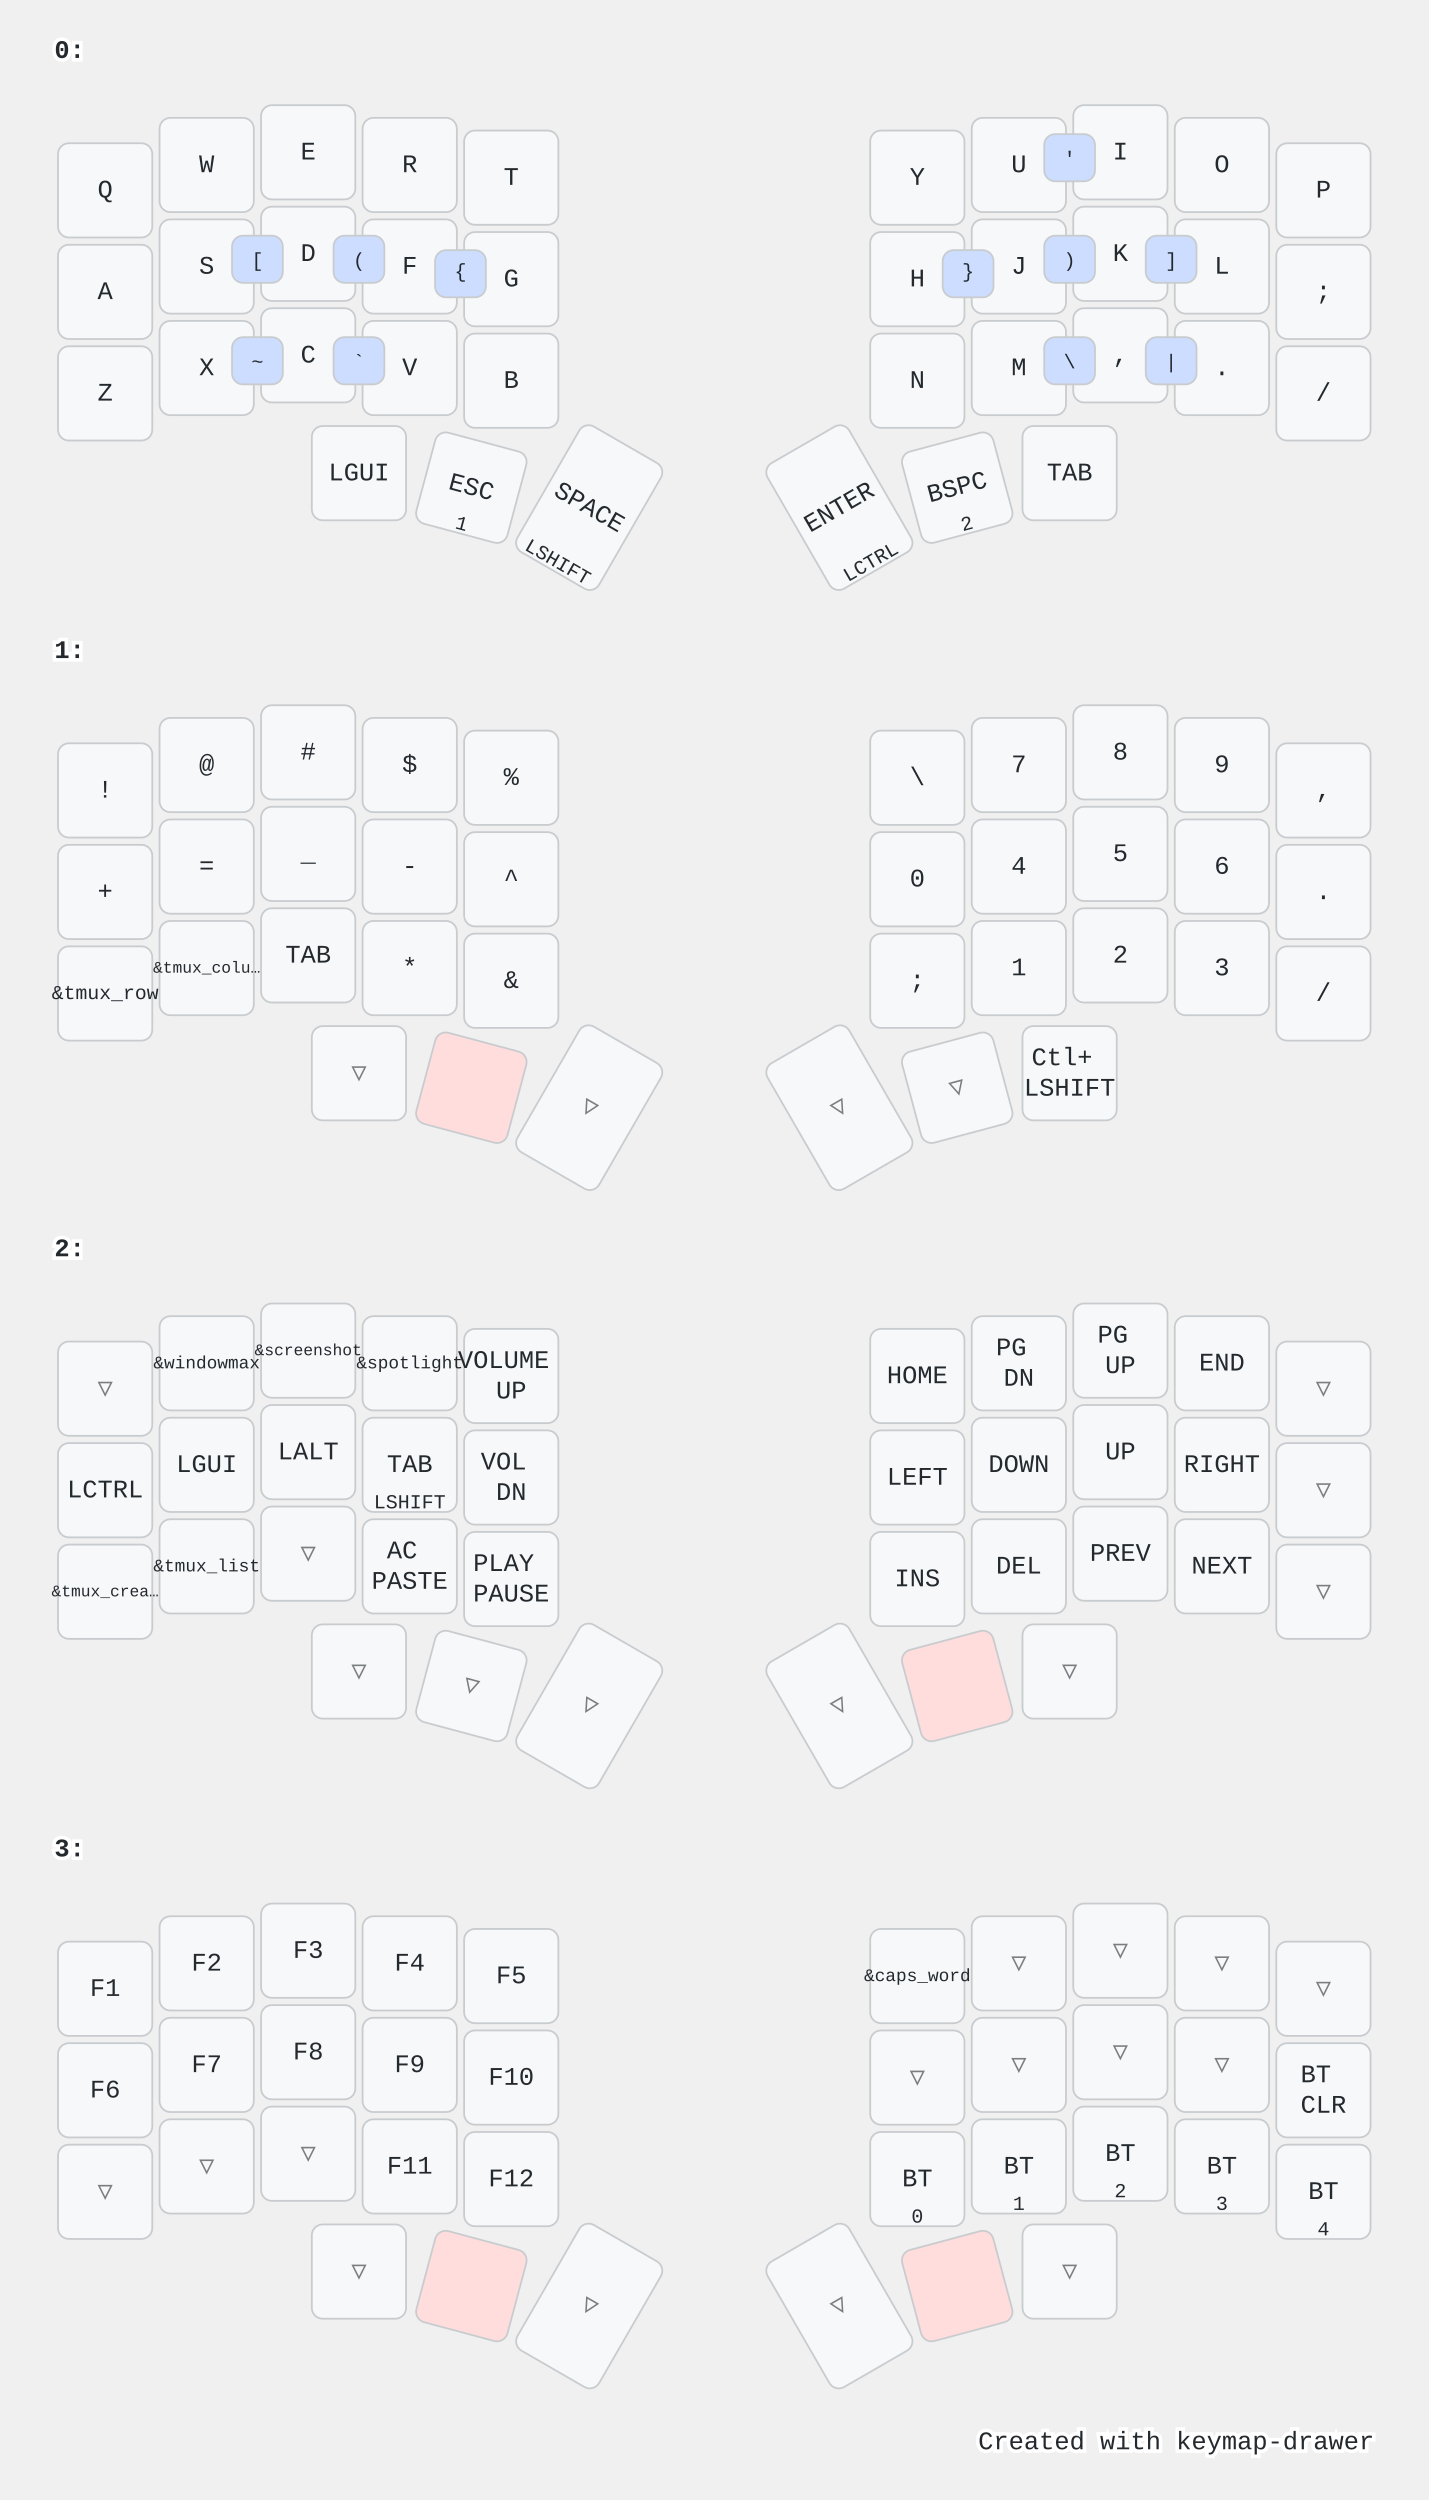
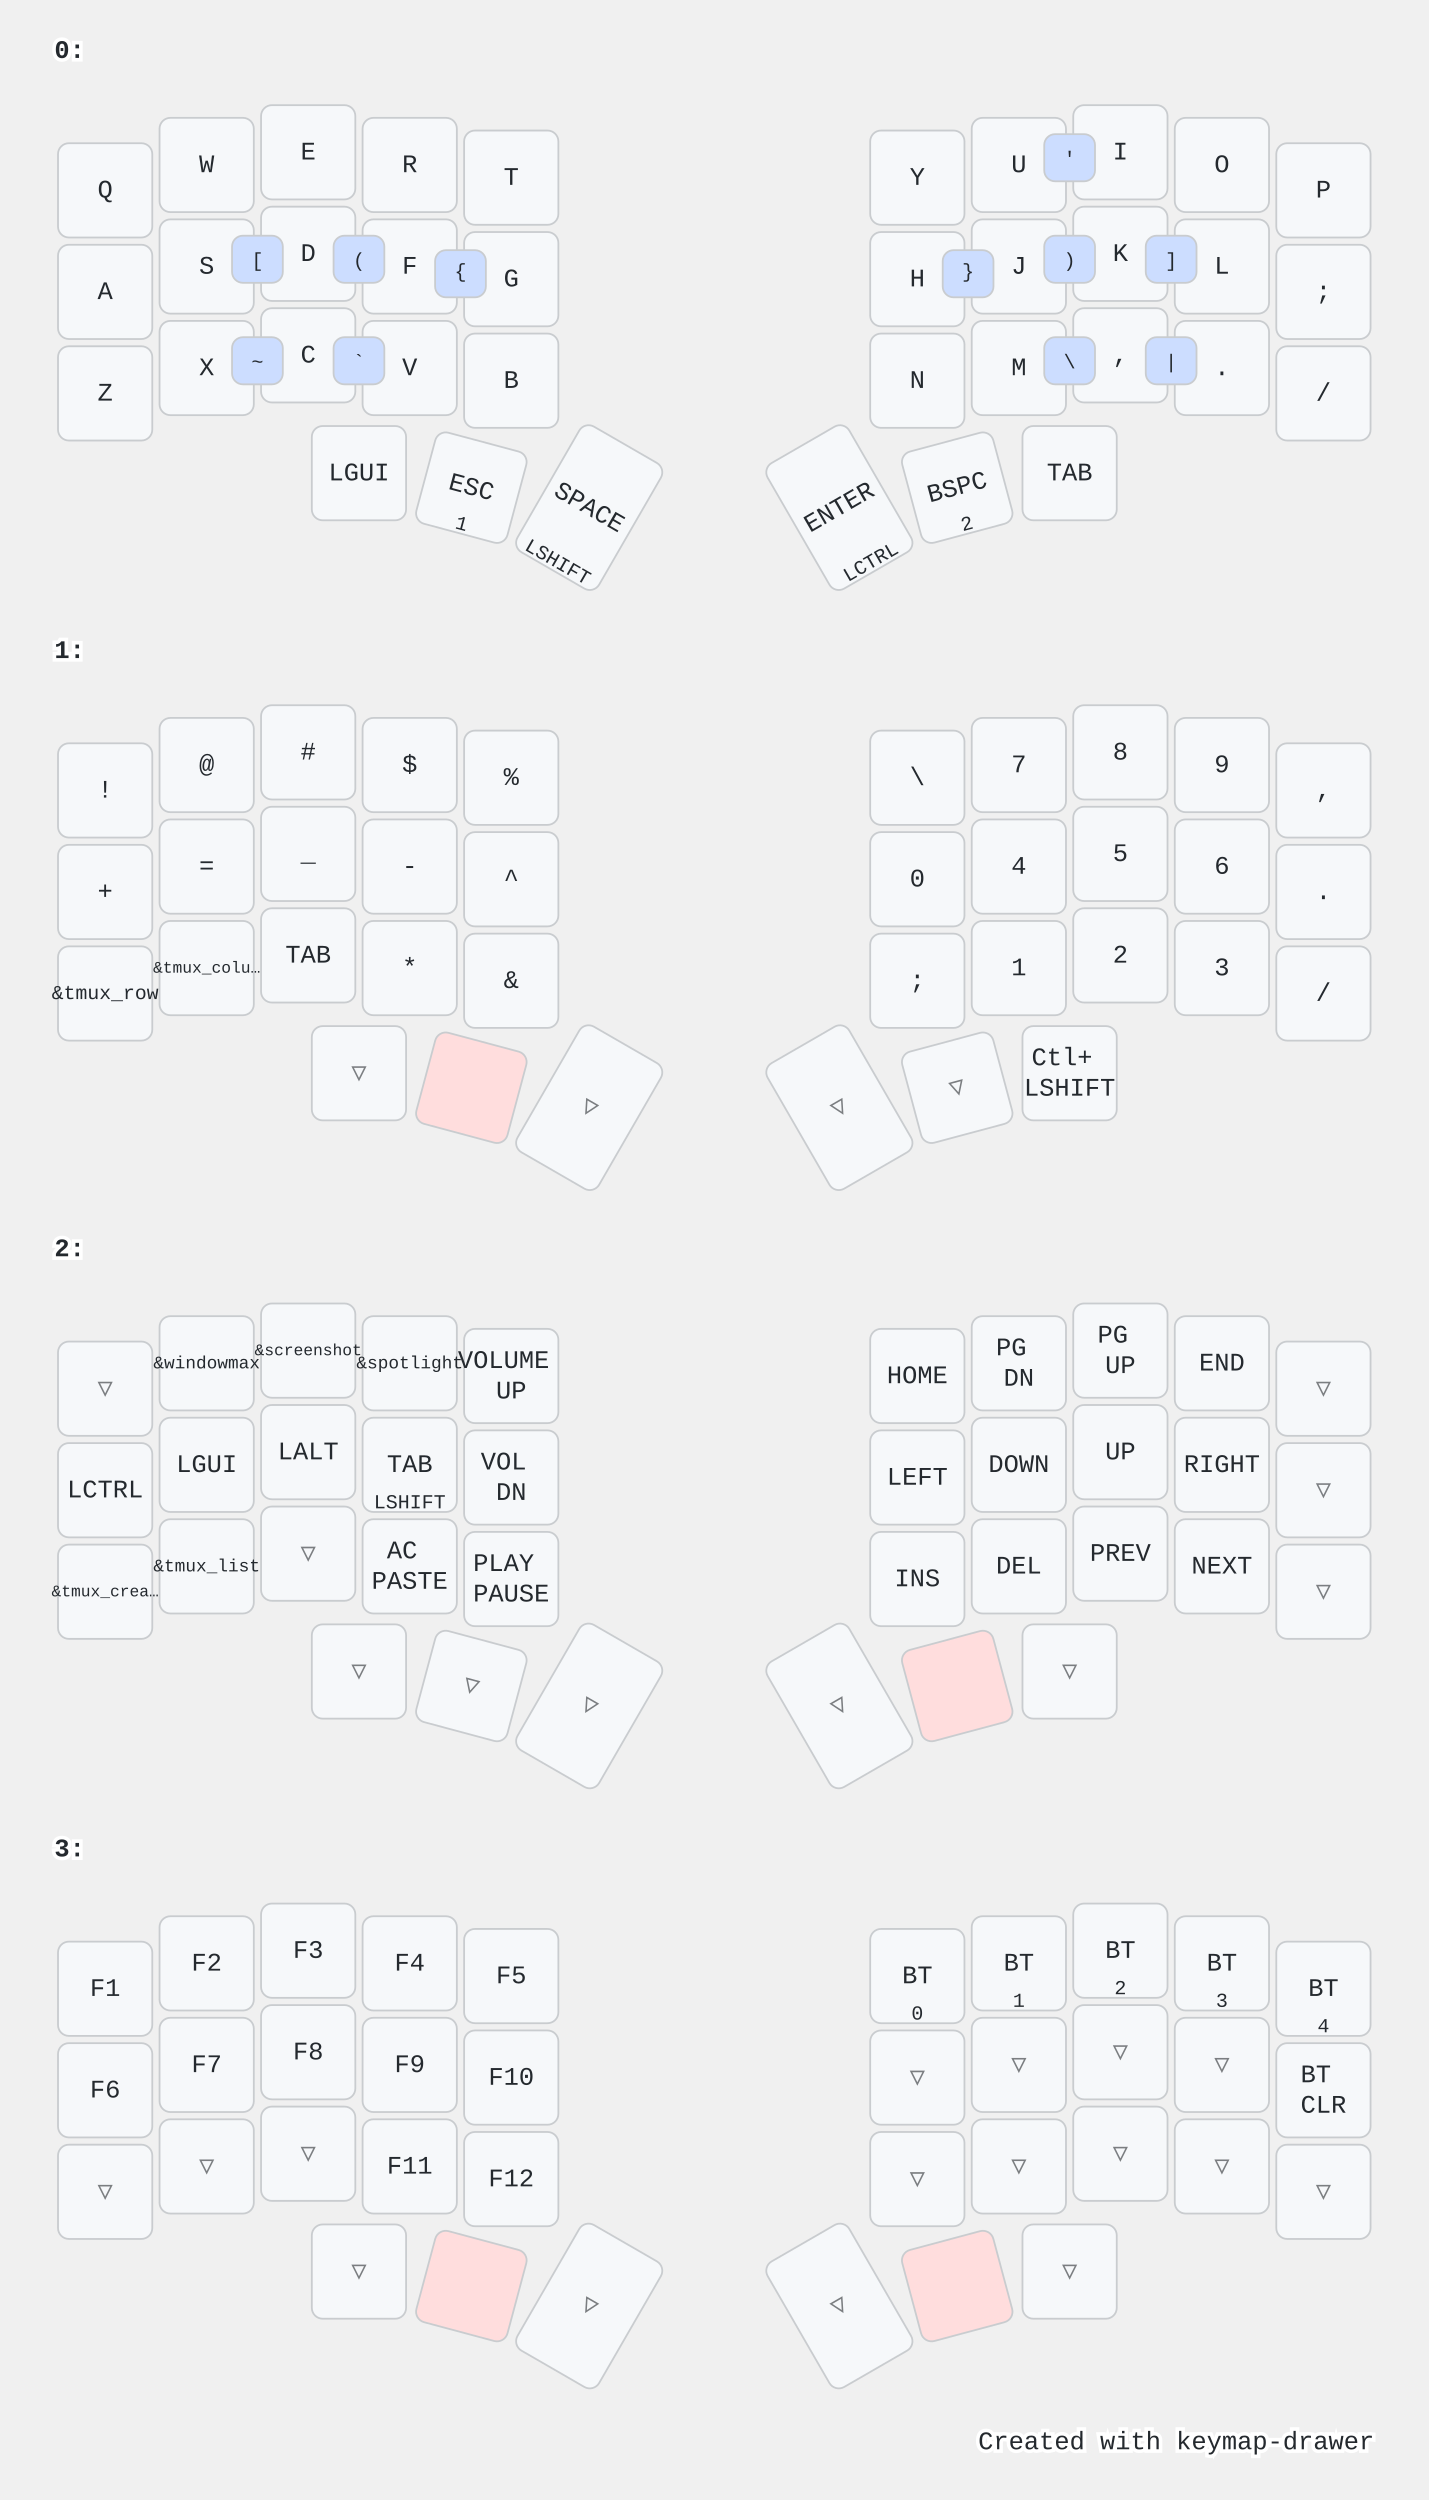
<svg xmlns="http://www.w3.org/2000/svg" width="788" height="1379" viewBox="0 0 788 1379" class="keymap">
  <style>/* inherit to force styles through use tags */
svg path {
    fill: inherit;
}

/* font and background color specifications */
svg.keymap {
    font-family: SFMono-Regular,Consolas,Liberation Mono,Menlo,monospace;
    font-size: 14px;
    font-kerning: normal;
    text-rendering: optimizeLegibility;
    fill: #24292e;
}

/* default key styling */
rect.key {
    fill: #f6f8fa;
}

rect.key, rect.combo {
    stroke: #c9cccf;
    stroke-width: 1;
}

/* default key side styling, only used is draw_key_sides is set */
rect.side {
    filter: brightness(90%);
}

/* color accent for combo boxes */
rect.combo, rect.combo-separate {
    fill: #cdf;
}

/* color accent for held keys */
rect.held, rect.combo.held {
    fill: #fdd;
}

/* color accent for ghost (optional) keys */
rect.ghost, rect.combo.ghost {
    stroke-dasharray: 4, 4;
    stroke-width: 2;
}

text {
    text-anchor: middle;
    dominant-baseline: middle;
}

/* styling for layer labels */
text.label {
    font-weight: bold;
    text-anchor: start;
    stroke: white;
    stroke-width: 4;
    paint-order: stroke;
}

/* styling for optional footer */
text.footer {
    text-anchor: end;
    dominant-baseline: auto;
    stroke: white;
    stroke-width: 4;
    paint-order: stroke;
}

/* styling for combo tap, and key hold/shifted label text */
text.combo, text.hold, text.shifted {
    font-size: 11px;
}

text.hold {
    text-anchor: middle;
    dominant-baseline: auto;
}

text.shifted {
    text-anchor: middle;
    dominant-baseline: hanging;
}

/* styling for hold/shifted label text in combo box */
text.combo.hold, text.combo.shifted {
    font-size: 8px;
}

/* lighter symbol for transparent keys */
text.trans {
    fill: #7b7e81;
}

/* styling for combo dendrons */
path.combo {
    stroke-width: 1;
    stroke: gray;
    fill: none;
}

/* Start Tabler Icons Cleanup */
/* cannot use height/width with glyphs */
.icon-tabler &gt; path {
    fill: inherit;
    stroke: inherit;
    stroke-width: 2;
}
/* hide tabler's default box */
.icon-tabler &gt; path[stroke="none"][fill="none"] {
    visibility: hidden;
}
/* End Tabler Icons Cleanup */

@media (prefers-color-scheme: dark) {
svg.keymap { fill: #d1d6db; }
rect.key { fill: #3f4750; }
rect.key, rect.combo { stroke: #60666c; }
rect.combo, rect.combo-separate { fill: #1f3d7a; }
rect.held, rect.combo.held { fill: #854747; }
text.label, text.footer { stroke: black; }
text.trans { fill: #7e8184; }
path.combo { stroke: #7f7f7f; }

}</style>
  <g transform="translate(30, 0)" class="layer-0">
    <text x="0" y="28" class="label">0:</text>
    <g transform="translate(0, 56)">
      <g transform="translate(28, 49)" class="key keypos-0">
        <rect rx="6" ry="6" x="-26" y="-26" width="52" height="52" class="key" />
        <text x="0" y="0" class="key tap">Q</text>
      </g>
      <g transform="translate(84, 35)" class="key keypos-1">
        <rect rx="6" ry="6" x="-26" y="-26" width="52" height="52" class="key" />
        <text x="0" y="0" class="key tap">W</text>
      </g>
      <g transform="translate(140, 28)" class="key keypos-2">
        <rect rx="6" ry="6" x="-26" y="-26" width="52" height="52" class="key" />
        <text x="0" y="0" class="key tap">E</text>
      </g>
      <g transform="translate(196, 35)" class="key keypos-3">
        <rect rx="6" ry="6" x="-26" y="-26" width="52" height="52" class="key" />
        <text x="0" y="0" class="key tap">R</text>
      </g>
      <g transform="translate(252, 42)" class="key keypos-4">
        <rect rx="6" ry="6" x="-26" y="-26" width="52" height="52" class="key" />
        <text x="0" y="0" class="key tap">T</text>
      </g>
      <g transform="translate(476, 42)" class="key keypos-5">
        <rect rx="6" ry="6" x="-26" y="-26" width="52" height="52" class="key" />
        <text x="0" y="0" class="key tap">Y</text>
      </g>
      <g transform="translate(532, 35)" class="key keypos-6">
        <rect rx="6" ry="6" x="-26" y="-26" width="52" height="52" class="key" />
        <text x="0" y="0" class="key tap">U</text>
      </g>
      <g transform="translate(588, 28)" class="key keypos-7">
        <rect rx="6" ry="6" x="-26" y="-26" width="52" height="52" class="key" />
        <text x="0" y="0" class="key tap">I</text>
      </g>
      <g transform="translate(644, 35)" class="key keypos-8">
        <rect rx="6" ry="6" x="-26" y="-26" width="52" height="52" class="key" />
        <text x="0" y="0" class="key tap">O</text>
      </g>
      <g transform="translate(700, 49)" class="key keypos-9">
        <rect rx="6" ry="6" x="-26" y="-26" width="52" height="52" class="key" />
        <text x="0" y="0" class="key tap">P</text>
      </g>
      <g transform="translate(28, 105)" class="key keypos-10">
        <rect rx="6" ry="6" x="-26" y="-26" width="52" height="52" class="key" />
        <text x="0" y="0" class="key tap">A</text>
      </g>
      <g transform="translate(84, 91)" class="key keypos-11">
        <rect rx="6" ry="6" x="-26" y="-26" width="52" height="52" class="key" />
        <text x="0" y="0" class="key tap">S</text>
      </g>
      <g transform="translate(140, 84)" class="key keypos-12">
        <rect rx="6" ry="6" x="-26" y="-26" width="52" height="52" class="key" />
        <text x="0" y="0" class="key tap">D</text>
      </g>
      <g transform="translate(196, 91)" class="key keypos-13">
        <rect rx="6" ry="6" x="-26" y="-26" width="52" height="52" class="key" />
        <text x="0" y="0" class="key tap">F</text>
      </g>
      <g transform="translate(252, 98)" class="key keypos-14">
        <rect rx="6" ry="6" x="-26" y="-26" width="52" height="52" class="key" />
        <text x="0" y="0" class="key tap">G</text>
      </g>
      <g transform="translate(476, 98)" class="key keypos-15">
        <rect rx="6" ry="6" x="-26" y="-26" width="52" height="52" class="key" />
        <text x="0" y="0" class="key tap">H</text>
      </g>
      <g transform="translate(532, 91)" class="key keypos-16">
        <rect rx="6" ry="6" x="-26" y="-26" width="52" height="52" class="key" />
        <text x="0" y="0" class="key tap">J</text>
      </g>
      <g transform="translate(588, 84)" class="key keypos-17">
        <rect rx="6" ry="6" x="-26" y="-26" width="52" height="52" class="key" />
        <text x="0" y="0" class="key tap">K</text>
      </g>
      <g transform="translate(644, 91)" class="key keypos-18">
        <rect rx="6" ry="6" x="-26" y="-26" width="52" height="52" class="key" />
        <text x="0" y="0" class="key tap">L</text>
      </g>
      <g transform="translate(700, 105)" class="key keypos-19">
        <rect rx="6" ry="6" x="-26" y="-26" width="52" height="52" class="key" />
        <text x="0" y="0" class="key tap">;</text>
      </g>
      <g transform="translate(28, 161)" class="key keypos-20">
        <rect rx="6" ry="6" x="-26" y="-26" width="52" height="52" class="key" />
        <text x="0" y="0" class="key tap">Z</text>
      </g>
      <g transform="translate(84, 147)" class="key keypos-21">
        <rect rx="6" ry="6" x="-26" y="-26" width="52" height="52" class="key" />
        <text x="0" y="0" class="key tap">X</text>
      </g>
      <g transform="translate(140, 140)" class="key keypos-22">
        <rect rx="6" ry="6" x="-26" y="-26" width="52" height="52" class="key" />
        <text x="0" y="0" class="key tap">C</text>
      </g>
      <g transform="translate(196, 147)" class="key keypos-23">
        <rect rx="6" ry="6" x="-26" y="-26" width="52" height="52" class="key" />
        <text x="0" y="0" class="key tap">V</text>
      </g>
      <g transform="translate(252, 154)" class="key keypos-24">
        <rect rx="6" ry="6" x="-26" y="-26" width="52" height="52" class="key" />
        <text x="0" y="0" class="key tap">B</text>
      </g>
      <g transform="translate(476, 154)" class="key keypos-25">
        <rect rx="6" ry="6" x="-26" y="-26" width="52" height="52" class="key" />
        <text x="0" y="0" class="key tap">N</text>
      </g>
      <g transform="translate(532, 147)" class="key keypos-26">
        <rect rx="6" ry="6" x="-26" y="-26" width="52" height="52" class="key" />
        <text x="0" y="0" class="key tap">M</text>
      </g>
      <g transform="translate(588, 140)" class="key keypos-27">
        <rect rx="6" ry="6" x="-26" y="-26" width="52" height="52" class="key" />
        <text x="0" y="0" class="key tap">,</text>
      </g>
      <g transform="translate(644, 147)" class="key keypos-28">
        <rect rx="6" ry="6" x="-26" y="-26" width="52" height="52" class="key" />
        <text x="0" y="0" class="key tap">.</text>
      </g>
      <g transform="translate(700, 161)" class="key keypos-29">
        <rect rx="6" ry="6" x="-26" y="-26" width="52" height="52" class="key" />
        <text x="0" y="0" class="key tap">/</text>
      </g>
      <g transform="translate(168, 205)" class="key keypos-30">
        <rect rx="6" ry="6" x="-26" y="-26" width="52" height="52" class="key" />
        <text x="0" y="0" class="key tap">LGUI</text>
      </g>
      <g transform="translate(230, 213) rotate(15.0)" class="key keypos-31">
        <rect rx="6" ry="6" x="-26" y="-26" width="52" height="52" class="key" />
        <text x="0" y="0" class="key tap">ESC</text>
        <text x="0" y="24" class="key hold">1</text>
      </g>
      <g transform="translate(295, 224) rotate(30.0)" class="key keypos-32">
        <rect rx="6" ry="6" x="-26" y="-40" width="52" height="80" class="key" />
        <text x="0" y="0" class="key tap">SPACE</text>
        <text x="0" y="38" class="key hold">LSHIFT</text>
      </g>
      <g transform="translate(433, 224) rotate(-30.0)" class="key keypos-33">
        <rect rx="6" ry="6" x="-26" y="-40" width="52" height="80" class="key" />
        <text x="0" y="0" class="key tap">ENTER</text>
        <text x="0" y="38" class="key hold">LCTRL</text>
      </g>
      <g transform="translate(498, 213) rotate(-15.0)" class="key keypos-34">
        <rect rx="6" ry="6" x="-26" y="-26" width="52" height="52" class="key" />
        <text x="0" y="0" class="key tap">BSPC</text>
        <text x="0" y="24" class="key hold">2</text>
      </g>
      <g transform="translate(560, 205)" class="key keypos-35">
        <rect rx="6" ry="6" x="-26" y="-26" width="52" height="52" class="key" />
        <text x="0" y="0" class="key tap">TAB</text>
      </g>
      <g class="combo combopos-0">
        <rect rx="6" ry="6" x="98" y="74" width="28" height="26" class="combo" />
        <text x="112" y="88" class="combo tap">[</text>
      </g>
      <g class="combo combopos-1">
        <rect rx="6" ry="6" x="602" y="74" width="28" height="26" class="combo" />
        <text x="616" y="88" class="combo tap">]</text>
      </g>
      <g class="combo combopos-2">
        <rect rx="6" ry="6" x="154" y="74" width="28" height="26" class="combo" />
        <text x="168" y="88" class="combo tap">(</text>
      </g>
      <g class="combo combopos-3">
        <rect rx="6" ry="6" x="546" y="74" width="28" height="26" class="combo" />
        <text x="560" y="88" class="combo tap">)</text>
      </g>
      <g class="combo combopos-4">
        <rect rx="6" ry="6" x="210" y="82" width="28" height="26" class="combo" />
        <text x="224" y="94" class="combo tap">{</text>
      </g>
      <g class="combo combopos-5">
        <rect rx="6" ry="6" x="490" y="82" width="28" height="26" class="combo" />
        <text x="504" y="94" class="combo tap">}</text>
      </g>
      <g class="combo combopos-6">
        <rect rx="6" ry="6" x="98" y="130" width="28" height="26" class="combo" />
        <text x="112" y="144" class="combo tap">~</text>
      </g>
      <g class="combo combopos-7">
        <rect rx="6" ry="6" x="154" y="130" width="28" height="26" class="combo" />
        <text x="168" y="144" class="combo tap">`</text>
      </g>
      <g class="combo combopos-8">
        <rect rx="6" ry="6" x="546" y="18" width="28" height="26" class="combo" />
        <text x="560" y="32" class="combo tap">'</text>
      </g>
      <g class="combo combopos-9">
        <rect rx="6" ry="6" x="546" y="130" width="28" height="26" class="combo" />
        <text x="560" y="144" class="combo tap">\</text>
      </g>
      <g class="combo combopos-10">
        <rect rx="6" ry="6" x="602" y="130" width="28" height="26" class="combo" />
        <text x="616" y="144" class="combo tap">|</text>
      </g>
    </g>
  </g>
  <g transform="translate(30, 331)" class="layer-1">
    <text x="0" y="28" class="label">1:</text>
    <g transform="translate(0, 56)">
      <g transform="translate(28, 49)" class="key keypos-0">
        <rect rx="6" ry="6" x="-26" y="-26" width="52" height="52" class="key" />
        <text x="0" y="0" class="key tap">!</text>
      </g>
      <g transform="translate(84, 35)" class="key keypos-1">
        <rect rx="6" ry="6" x="-26" y="-26" width="52" height="52" class="key" />
        <text x="0" y="0" class="key tap">@</text>
      </g>
      <g transform="translate(140, 28)" class="key keypos-2">
        <rect rx="6" ry="6" x="-26" y="-26" width="52" height="52" class="key" />
        <text x="0" y="0" class="key tap">#</text>
      </g>
      <g transform="translate(196, 35)" class="key keypos-3">
        <rect rx="6" ry="6" x="-26" y="-26" width="52" height="52" class="key" />
        <text x="0" y="0" class="key tap">$</text>
      </g>
      <g transform="translate(252, 42)" class="key keypos-4">
        <rect rx="6" ry="6" x="-26" y="-26" width="52" height="52" class="key" />
        <text x="0" y="0" class="key tap">%</text>
      </g>
      <g transform="translate(476, 42)" class="key keypos-5">
        <rect rx="6" ry="6" x="-26" y="-26" width="52" height="52" class="key" />
        <text x="0" y="0" class="key tap">\</text>
      </g>
      <g transform="translate(532, 35)" class="key keypos-6">
        <rect rx="6" ry="6" x="-26" y="-26" width="52" height="52" class="key" />
        <text x="0" y="0" class="key tap">7</text>
      </g>
      <g transform="translate(588, 28)" class="key keypos-7">
        <rect rx="6" ry="6" x="-26" y="-26" width="52" height="52" class="key" />
        <text x="0" y="0" class="key tap">8</text>
      </g>
      <g transform="translate(644, 35)" class="key keypos-8">
        <rect rx="6" ry="6" x="-26" y="-26" width="52" height="52" class="key" />
        <text x="0" y="0" class="key tap">9</text>
      </g>
      <g transform="translate(700, 49)" class="key keypos-9">
        <rect rx="6" ry="6" x="-26" y="-26" width="52" height="52" class="key" />
        <text x="0" y="0" class="key tap">,</text>
      </g>
      <g transform="translate(28, 105)" class="key keypos-10">
        <rect rx="6" ry="6" x="-26" y="-26" width="52" height="52" class="key" />
        <text x="0" y="0" class="key tap">+</text>
      </g>
      <g transform="translate(84, 91)" class="key keypos-11">
        <rect rx="6" ry="6" x="-26" y="-26" width="52" height="52" class="key" />
        <text x="0" y="0" class="key tap">=</text>
      </g>
      <g transform="translate(140, 84)" class="key keypos-12">
        <rect rx="6" ry="6" x="-26" y="-26" width="52" height="52" class="key" />
        <text x="0" y="0" class="key tap">_</text>
      </g>
      <g transform="translate(196, 91)" class="key keypos-13">
        <rect rx="6" ry="6" x="-26" y="-26" width="52" height="52" class="key" />
        <text x="0" y="0" class="key tap">-</text>
      </g>
      <g transform="translate(252, 98)" class="key keypos-14">
        <rect rx="6" ry="6" x="-26" y="-26" width="52" height="52" class="key" />
        <text x="0" y="0" class="key tap">^</text>
      </g>
      <g transform="translate(476, 98)" class="key keypos-15">
        <rect rx="6" ry="6" x="-26" y="-26" width="52" height="52" class="key" />
        <text x="0" y="0" class="key tap">0</text>
      </g>
      <g transform="translate(532, 91)" class="key keypos-16">
        <rect rx="6" ry="6" x="-26" y="-26" width="52" height="52" class="key" />
        <text x="0" y="0" class="key tap">4</text>
      </g>
      <g transform="translate(588, 84)" class="key keypos-17">
        <rect rx="6" ry="6" x="-26" y="-26" width="52" height="52" class="key" />
        <text x="0" y="0" class="key tap">5</text>
      </g>
      <g transform="translate(644, 91)" class="key keypos-18">
        <rect rx="6" ry="6" x="-26" y="-26" width="52" height="52" class="key" />
        <text x="0" y="0" class="key tap">6</text>
      </g>
      <g transform="translate(700, 105)" class="key keypos-19">
        <rect rx="6" ry="6" x="-26" y="-26" width="52" height="52" class="key" />
        <text x="0" y="0" class="key tap">.</text>
      </g>
      <g transform="translate(28, 161)" class="key keypos-20">
        <rect rx="6" ry="6" x="-26" y="-26" width="52" height="52" class="key" />
        <text x="0" y="0" class="key tap">
          <tspan style="font-size: 78%">&amp;tmux_row</tspan>
        </text>
      </g>
      <g transform="translate(84, 147)" class="key keypos-21">
        <rect rx="6" ry="6" x="-26" y="-26" width="52" height="52" class="key" />
        <text x="0" y="0" class="key tap">
          <tspan style="font-size: 64%">&amp;tmux_colu…</tspan>
        </text>
      </g>
      <g transform="translate(140, 140)" class="key keypos-22">
        <rect rx="6" ry="6" x="-26" y="-26" width="52" height="52" class="key" />
        <text x="0" y="0" class="key tap">TAB</text>
      </g>
      <g transform="translate(196, 147)" class="key keypos-23">
        <rect rx="6" ry="6" x="-26" y="-26" width="52" height="52" class="key" />
        <text x="0" y="0" class="key tap">*</text>
      </g>
      <g transform="translate(252, 154)" class="key keypos-24">
        <rect rx="6" ry="6" x="-26" y="-26" width="52" height="52" class="key" />
        <text x="0" y="0" class="key tap">&amp;</text>
      </g>
      <g transform="translate(476, 154)" class="key keypos-25">
        <rect rx="6" ry="6" x="-26" y="-26" width="52" height="52" class="key" />
        <text x="0" y="0" class="key tap">;</text>
      </g>
      <g transform="translate(532, 147)" class="key keypos-26">
        <rect rx="6" ry="6" x="-26" y="-26" width="52" height="52" class="key" />
        <text x="0" y="0" class="key tap">1</text>
      </g>
      <g transform="translate(588, 140)" class="key keypos-27">
        <rect rx="6" ry="6" x="-26" y="-26" width="52" height="52" class="key" />
        <text x="0" y="0" class="key tap">2</text>
      </g>
      <g transform="translate(644, 147)" class="key keypos-28">
        <rect rx="6" ry="6" x="-26" y="-26" width="52" height="52" class="key" />
        <text x="0" y="0" class="key tap">3</text>
      </g>
      <g transform="translate(700, 161)" class="key keypos-29">
        <rect rx="6" ry="6" x="-26" y="-26" width="52" height="52" class="key" />
        <text x="0" y="0" class="key tap">/</text>
      </g>
      <g transform="translate(168, 205)" class="key trans keypos-30">
        <rect rx="6" ry="6" x="-26" y="-26" width="52" height="52" class="key trans" />
        <text x="0" y="0" class="key trans tap">▽</text>
      </g>
      <g transform="translate(230, 213) rotate(15.0)" class="key held keypos-31">
        <rect rx="6" ry="6" x="-26" y="-26" width="52" height="52" class="key held" />
      </g>
      <g transform="translate(295, 224) rotate(30.0)" class="key trans keypos-32">
        <rect rx="6" ry="6" x="-26" y="-40" width="52" height="80" class="key trans" />
        <text x="0" y="0" class="key trans tap">▽</text>
      </g>
      <g transform="translate(433, 224) rotate(-30.0)" class="key trans keypos-33">
        <rect rx="6" ry="6" x="-26" y="-40" width="52" height="80" class="key trans" />
        <text x="0" y="0" class="key trans tap">▽</text>
      </g>
      <g transform="translate(498, 213) rotate(-15.0)" class="key trans keypos-34">
        <rect rx="6" ry="6" x="-26" y="-26" width="52" height="52" class="key trans" />
        <text x="0" y="0" class="key trans tap">▽</text>
      </g>
      <g transform="translate(560, 205)" class="key keypos-35">
        <rect rx="6" ry="6" x="-26" y="-26" width="52" height="52" class="key" />
        <text x="0" y="0" class="key tap">
          <tspan x="0" dy="-0.6em">Ctl+</tspan>
          <tspan x="0" dy="1.2em">LSHIFT</tspan>
        </text>
      </g>
    </g>
  </g>
  <g transform="translate(30, 661)" class="layer-2">
    <text x="0" y="28" class="label">2:</text>
    <g transform="translate(0, 56)">
      <g transform="translate(28, 49)" class="key trans keypos-0">
        <rect rx="6" ry="6" x="-26" y="-26" width="52" height="52" class="key trans" />
        <text x="0" y="0" class="key trans tap">▽</text>
      </g>
      <g transform="translate(84, 35)" class="key keypos-1">
        <rect rx="6" ry="6" x="-26" y="-26" width="52" height="52" class="key" />
        <text x="0" y="0" class="key tap">
          <tspan style="font-size: 70%">&amp;windowmax</tspan>
        </text>
      </g>
      <g transform="translate(140, 28)" class="key keypos-2">
        <rect rx="6" ry="6" x="-26" y="-26" width="52" height="52" class="key" />
        <text x="0" y="0" class="key tap">
          <tspan style="font-size: 64%">&amp;screenshot</tspan>
        </text>
      </g>
      <g transform="translate(196, 35)" class="key keypos-3">
        <rect rx="6" ry="6" x="-26" y="-26" width="52" height="52" class="key" />
        <text x="0" y="0" class="key tap">
          <tspan style="font-size: 70%">&amp;spotlight</tspan>
        </text>
      </g>
      <g transform="translate(252, 42)" class="key keypos-4">
        <rect rx="6" ry="6" x="-26" y="-26" width="52" height="52" class="key" />
        <text x="0" y="0" class="key tap">
          <tspan x="0" dy="-0.6em">VOLUME</tspan>
          <tspan x="0" dy="1.2em">UP</tspan>
        </text>
      </g>
      <g transform="translate(476, 42)" class="key keypos-5">
        <rect rx="6" ry="6" x="-26" y="-26" width="52" height="52" class="key" />
        <text x="0" y="0" class="key tap">HOME</text>
      </g>
      <g transform="translate(532, 35)" class="key keypos-6">
        <rect rx="6" ry="6" x="-26" y="-26" width="52" height="52" class="key" />
        <text x="0" y="0" class="key tap">
          <tspan x="0" dy="-0.6em">PG</tspan>
          <tspan x="0" dy="1.2em">DN</tspan>
        </text>
      </g>
      <g transform="translate(588, 28)" class="key keypos-7">
        <rect rx="6" ry="6" x="-26" y="-26" width="52" height="52" class="key" />
        <text x="0" y="0" class="key tap">
          <tspan x="0" dy="-0.6em">PG</tspan>
          <tspan x="0" dy="1.2em">UP</tspan>
        </text>
      </g>
      <g transform="translate(644, 35)" class="key keypos-8">
        <rect rx="6" ry="6" x="-26" y="-26" width="52" height="52" class="key" />
        <text x="0" y="0" class="key tap">END</text>
      </g>
      <g transform="translate(700, 49)" class="key trans keypos-9">
        <rect rx="6" ry="6" x="-26" y="-26" width="52" height="52" class="key trans" />
        <text x="0" y="0" class="key trans tap">▽</text>
      </g>
      <g transform="translate(28, 105)" class="key keypos-10">
        <rect rx="6" ry="6" x="-26" y="-26" width="52" height="52" class="key" />
        <text x="0" y="0" class="key tap">LCTRL</text>
      </g>
      <g transform="translate(84, 91)" class="key keypos-11">
        <rect rx="6" ry="6" x="-26" y="-26" width="52" height="52" class="key" />
        <text x="0" y="0" class="key tap">LGUI</text>
      </g>
      <g transform="translate(140, 84)" class="key keypos-12">
        <rect rx="6" ry="6" x="-26" y="-26" width="52" height="52" class="key" />
        <text x="0" y="0" class="key tap">LALT</text>
      </g>
      <g transform="translate(196, 91)" class="key keypos-13">
        <rect rx="6" ry="6" x="-26" y="-26" width="52" height="52" class="key" />
        <text x="0" y="0" class="key tap">TAB</text>
        <text x="0" y="24" class="key hold">LSHIFT</text>
      </g>
      <g transform="translate(252, 98)" class="key keypos-14">
        <rect rx="6" ry="6" x="-26" y="-26" width="52" height="52" class="key" />
        <text x="0" y="0" class="key tap">
          <tspan x="0" dy="-0.6em">VOL</tspan>
          <tspan x="0" dy="1.2em">DN</tspan>
        </text>
      </g>
      <g transform="translate(476, 98)" class="key keypos-15">
        <rect rx="6" ry="6" x="-26" y="-26" width="52" height="52" class="key" />
        <text x="0" y="0" class="key tap">LEFT</text>
      </g>
      <g transform="translate(532, 91)" class="key keypos-16">
        <rect rx="6" ry="6" x="-26" y="-26" width="52" height="52" class="key" />
        <text x="0" y="0" class="key tap">DOWN</text>
      </g>
      <g transform="translate(588, 84)" class="key keypos-17">
        <rect rx="6" ry="6" x="-26" y="-26" width="52" height="52" class="key" />
        <text x="0" y="0" class="key tap">UP</text>
      </g>
      <g transform="translate(644, 91)" class="key keypos-18">
        <rect rx="6" ry="6" x="-26" y="-26" width="52" height="52" class="key" />
        <text x="0" y="0" class="key tap">RIGHT</text>
      </g>
      <g transform="translate(700, 105)" class="key trans keypos-19">
        <rect rx="6" ry="6" x="-26" y="-26" width="52" height="52" class="key trans" />
        <text x="0" y="0" class="key trans tap">▽</text>
      </g>
      <g transform="translate(28, 161)" class="key keypos-20">
        <rect rx="6" ry="6" x="-26" y="-26" width="52" height="52" class="key" />
        <text x="0" y="0" class="key tap">
          <tspan style="font-size: 64%">&amp;tmux_crea…</tspan>
        </text>
      </g>
      <g transform="translate(84, 147)" class="key keypos-21">
        <rect rx="6" ry="6" x="-26" y="-26" width="52" height="52" class="key" />
        <text x="0" y="0" class="key tap">
          <tspan style="font-size: 70%">&amp;tmux_list</tspan>
        </text>
      </g>
      <g transform="translate(140, 140)" class="key trans keypos-22">
        <rect rx="6" ry="6" x="-26" y="-26" width="52" height="52" class="key trans" />
        <text x="0" y="0" class="key trans tap">▽</text>
      </g>
      <g transform="translate(196, 147)" class="key keypos-23">
        <rect rx="6" ry="6" x="-26" y="-26" width="52" height="52" class="key" />
        <text x="0" y="0" class="key tap">
          <tspan x="0" dy="-0.6em">AC</tspan>
          <tspan x="0" dy="1.2em">PASTE</tspan>
        </text>
      </g>
      <g transform="translate(252, 154)" class="key keypos-24">
        <rect rx="6" ry="6" x="-26" y="-26" width="52" height="52" class="key" />
        <text x="0" y="0" class="key tap">
          <tspan x="0" dy="-0.6em">PLAY</tspan>
          <tspan x="0" dy="1.2em">PAUSE</tspan>
        </text>
      </g>
      <g transform="translate(476, 154)" class="key keypos-25">
        <rect rx="6" ry="6" x="-26" y="-26" width="52" height="52" class="key" />
        <text x="0" y="0" class="key tap">INS</text>
      </g>
      <g transform="translate(532, 147)" class="key keypos-26">
        <rect rx="6" ry="6" x="-26" y="-26" width="52" height="52" class="key" />
        <text x="0" y="0" class="key tap">DEL</text>
      </g>
      <g transform="translate(588, 140)" class="key keypos-27">
        <rect rx="6" ry="6" x="-26" y="-26" width="52" height="52" class="key" />
        <text x="0" y="0" class="key tap">PREV</text>
      </g>
      <g transform="translate(644, 147)" class="key keypos-28">
        <rect rx="6" ry="6" x="-26" y="-26" width="52" height="52" class="key" />
        <text x="0" y="0" class="key tap">NEXT</text>
      </g>
      <g transform="translate(700, 161)" class="key trans keypos-29">
        <rect rx="6" ry="6" x="-26" y="-26" width="52" height="52" class="key trans" />
        <text x="0" y="0" class="key trans tap">▽</text>
      </g>
      <g transform="translate(168, 205)" class="key trans keypos-30">
        <rect rx="6" ry="6" x="-26" y="-26" width="52" height="52" class="key trans" />
        <text x="0" y="0" class="key trans tap">▽</text>
      </g>
      <g transform="translate(230, 213) rotate(15.0)" class="key trans keypos-31">
        <rect rx="6" ry="6" x="-26" y="-26" width="52" height="52" class="key trans" />
        <text x="0" y="0" class="key trans tap">▽</text>
      </g>
      <g transform="translate(295, 224) rotate(30.0)" class="key trans keypos-32">
        <rect rx="6" ry="6" x="-26" y="-40" width="52" height="80" class="key trans" />
        <text x="0" y="0" class="key trans tap">▽</text>
      </g>
      <g transform="translate(433, 224) rotate(-30.0)" class="key trans keypos-33">
        <rect rx="6" ry="6" x="-26" y="-40" width="52" height="80" class="key trans" />
        <text x="0" y="0" class="key trans tap">▽</text>
      </g>
      <g transform="translate(498, 213) rotate(-15.0)" class="key held keypos-34">
        <rect rx="6" ry="6" x="-26" y="-26" width="52" height="52" class="key held" />
      </g>
      <g transform="translate(560, 205)" class="key trans keypos-35">
        <rect rx="6" ry="6" x="-26" y="-26" width="52" height="52" class="key trans" />
        <text x="0" y="0" class="key trans tap">▽</text>
      </g>
    </g>
  </g>
  <g transform="translate(30, 992)" class="layer-3">
    <text x="0" y="28" class="label">3:</text>
    <g transform="translate(0, 56)">
      <g transform="translate(28, 49)" class="key keypos-0">
        <rect rx="6" ry="6" x="-26" y="-26" width="52" height="52" class="key" />
        <text x="0" y="0" class="key tap">F1</text>
      </g>
      <g transform="translate(84, 35)" class="key keypos-1">
        <rect rx="6" ry="6" x="-26" y="-26" width="52" height="52" class="key" />
        <text x="0" y="0" class="key tap">F2</text>
      </g>
      <g transform="translate(140, 28)" class="key keypos-2">
        <rect rx="6" ry="6" x="-26" y="-26" width="52" height="52" class="key" />
        <text x="0" y="0" class="key tap">F3</text>
      </g>
      <g transform="translate(196, 35)" class="key keypos-3">
        <rect rx="6" ry="6" x="-26" y="-26" width="52" height="52" class="key" />
        <text x="0" y="0" class="key tap">F4</text>
      </g>
      <g transform="translate(252, 42)" class="key keypos-4">
        <rect rx="6" ry="6" x="-26" y="-26" width="52" height="52" class="key" />
        <text x="0" y="0" class="key tap">F5</text>
      </g>
      <g transform="translate(476, 42)" class="key keypos-5">
        <rect rx="6" ry="6" x="-26" y="-26" width="52" height="52" class="key" />
-         <text x="0" y="0" class="key tap">
-           <tspan style="font-size: 70%">&amp;caps_word</tspan>
-         </text>
-       </g>
-       <g transform="translate(532, 35)" class="key trans keypos-6">
-         <rect rx="6" ry="6" x="-26" y="-26" width="52" height="52" class="key trans" />
-         <text x="0" y="0" class="key trans tap">▽</text>
-       </g>
-       <g transform="translate(588, 28)" class="key trans keypos-7">
-         <rect rx="6" ry="6" x="-26" y="-26" width="52" height="52" class="key trans" />
-         <text x="0" y="0" class="key trans tap">▽</text>
-       </g>
-       <g transform="translate(644, 35)" class="key trans keypos-8">
-         <rect rx="6" ry="6" x="-26" y="-26" width="52" height="52" class="key trans" />
-         <text x="0" y="0" class="key trans tap">▽</text>
-       </g>
-       <g transform="translate(700, 49)" class="key trans keypos-9">
-         <rect rx="6" ry="6" x="-26" y="-26" width="52" height="52" class="key trans" />
-         <text x="0" y="0" class="key trans tap">▽</text>
+         <text x="0" y="0" class="key tap">BT</text>
+         <text x="0" y="24" class="key hold">0</text>
+       </g>
+       <g transform="translate(532, 35)" class="key keypos-6">
+         <rect rx="6" ry="6" x="-26" y="-26" width="52" height="52" class="key" />
+         <text x="0" y="0" class="key tap">BT</text>
+         <text x="0" y="24" class="key hold">1</text>
+       </g>
+       <g transform="translate(588, 28)" class="key keypos-7">
+         <rect rx="6" ry="6" x="-26" y="-26" width="52" height="52" class="key" />
+         <text x="0" y="0" class="key tap">BT</text>
+         <text x="0" y="24" class="key hold">2</text>
+       </g>
+       <g transform="translate(644, 35)" class="key keypos-8">
+         <rect rx="6" ry="6" x="-26" y="-26" width="52" height="52" class="key" />
+         <text x="0" y="0" class="key tap">BT</text>
+         <text x="0" y="24" class="key hold">3</text>
+       </g>
+       <g transform="translate(700, 49)" class="key keypos-9">
+         <rect rx="6" ry="6" x="-26" y="-26" width="52" height="52" class="key" />
+         <text x="0" y="0" class="key tap">BT</text>
+         <text x="0" y="24" class="key hold">4</text>
      </g>
      <g transform="translate(28, 105)" class="key keypos-10">
        <rect rx="6" ry="6" x="-26" y="-26" width="52" height="52" class="key" />
        <text x="0" y="0" class="key tap">F6</text>
      </g>
      <g transform="translate(84, 91)" class="key keypos-11">
        <rect rx="6" ry="6" x="-26" y="-26" width="52" height="52" class="key" />
        <text x="0" y="0" class="key tap">F7</text>
      </g>
      <g transform="translate(140, 84)" class="key keypos-12">
        <rect rx="6" ry="6" x="-26" y="-26" width="52" height="52" class="key" />
        <text x="0" y="0" class="key tap">F8</text>
      </g>
      <g transform="translate(196, 91)" class="key keypos-13">
        <rect rx="6" ry="6" x="-26" y="-26" width="52" height="52" class="key" />
        <text x="0" y="0" class="key tap">F9</text>
      </g>
      <g transform="translate(252, 98)" class="key keypos-14">
        <rect rx="6" ry="6" x="-26" y="-26" width="52" height="52" class="key" />
        <text x="0" y="0" class="key tap">F10</text>
      </g>
      <g transform="translate(476, 98)" class="key trans keypos-15">
        <rect rx="6" ry="6" x="-26" y="-26" width="52" height="52" class="key trans" />
        <text x="0" y="0" class="key trans tap">▽</text>
      </g>
      <g transform="translate(532, 91)" class="key trans keypos-16">
        <rect rx="6" ry="6" x="-26" y="-26" width="52" height="52" class="key trans" />
        <text x="0" y="0" class="key trans tap">▽</text>
      </g>
      <g transform="translate(588, 84)" class="key trans keypos-17">
        <rect rx="6" ry="6" x="-26" y="-26" width="52" height="52" class="key trans" />
        <text x="0" y="0" class="key trans tap">▽</text>
      </g>
      <g transform="translate(644, 91)" class="key trans keypos-18">
        <rect rx="6" ry="6" x="-26" y="-26" width="52" height="52" class="key trans" />
        <text x="0" y="0" class="key trans tap">▽</text>
      </g>
      <g transform="translate(700, 105)" class="key keypos-19">
        <rect rx="6" ry="6" x="-26" y="-26" width="52" height="52" class="key" />
        <text x="0" y="0" class="key tap">
          <tspan x="0" dy="-0.6em">BT</tspan>
          <tspan x="0" dy="1.2em">CLR</tspan>
        </text>
      </g>
      <g transform="translate(28, 161)" class="key trans keypos-20">
        <rect rx="6" ry="6" x="-26" y="-26" width="52" height="52" class="key trans" />
        <text x="0" y="0" class="key trans tap">▽</text>
      </g>
      <g transform="translate(84, 147)" class="key trans keypos-21">
        <rect rx="6" ry="6" x="-26" y="-26" width="52" height="52" class="key trans" />
        <text x="0" y="0" class="key trans tap">▽</text>
      </g>
      <g transform="translate(140, 140)" class="key trans keypos-22">
        <rect rx="6" ry="6" x="-26" y="-26" width="52" height="52" class="key trans" />
        <text x="0" y="0" class="key trans tap">▽</text>
      </g>
      <g transform="translate(196, 147)" class="key keypos-23">
        <rect rx="6" ry="6" x="-26" y="-26" width="52" height="52" class="key" />
        <text x="0" y="0" class="key tap">F11</text>
      </g>
      <g transform="translate(252, 154)" class="key keypos-24">
        <rect rx="6" ry="6" x="-26" y="-26" width="52" height="52" class="key" />
        <text x="0" y="0" class="key tap">F12</text>
      </g>
-       <g transform="translate(476, 154)" class="key keypos-25">
-         <rect rx="6" ry="6" x="-26" y="-26" width="52" height="52" class="key" />
-         <text x="0" y="0" class="key tap">BT</text>
-         <text x="0" y="24" class="key hold">0</text>
-       </g>
-       <g transform="translate(532, 147)" class="key keypos-26">
-         <rect rx="6" ry="6" x="-26" y="-26" width="52" height="52" class="key" />
-         <text x="0" y="0" class="key tap">BT</text>
-         <text x="0" y="24" class="key hold">1</text>
-       </g>
-       <g transform="translate(588, 140)" class="key keypos-27">
-         <rect rx="6" ry="6" x="-26" y="-26" width="52" height="52" class="key" />
-         <text x="0" y="0" class="key tap">BT</text>
-         <text x="0" y="24" class="key hold">2</text>
-       </g>
-       <g transform="translate(644, 147)" class="key keypos-28">
-         <rect rx="6" ry="6" x="-26" y="-26" width="52" height="52" class="key" />
-         <text x="0" y="0" class="key tap">BT</text>
-         <text x="0" y="24" class="key hold">3</text>
-       </g>
-       <g transform="translate(700, 161)" class="key keypos-29">
-         <rect rx="6" ry="6" x="-26" y="-26" width="52" height="52" class="key" />
-         <text x="0" y="0" class="key tap">BT</text>
-         <text x="0" y="24" class="key hold">4</text>
+       <g transform="translate(476, 154)" class="key trans keypos-25">
+         <rect rx="6" ry="6" x="-26" y="-26" width="52" height="52" class="key trans" />
+         <text x="0" y="0" class="key trans tap">▽</text>
+       </g>
+       <g transform="translate(532, 147)" class="key trans keypos-26">
+         <rect rx="6" ry="6" x="-26" y="-26" width="52" height="52" class="key trans" />
+         <text x="0" y="0" class="key trans tap">▽</text>
+       </g>
+       <g transform="translate(588, 140)" class="key trans keypos-27">
+         <rect rx="6" ry="6" x="-26" y="-26" width="52" height="52" class="key trans" />
+         <text x="0" y="0" class="key trans tap">▽</text>
+       </g>
+       <g transform="translate(644, 147)" class="key trans keypos-28">
+         <rect rx="6" ry="6" x="-26" y="-26" width="52" height="52" class="key trans" />
+         <text x="0" y="0" class="key trans tap">▽</text>
+       </g>
+       <g transform="translate(700, 161)" class="key trans keypos-29">
+         <rect rx="6" ry="6" x="-26" y="-26" width="52" height="52" class="key trans" />
+         <text x="0" y="0" class="key trans tap">▽</text>
      </g>
      <g transform="translate(168, 205)" class="key trans keypos-30">
        <rect rx="6" ry="6" x="-26" y="-26" width="52" height="52" class="key trans" />
        <text x="0" y="0" class="key trans tap">▽</text>
      </g>
      <g transform="translate(230, 213) rotate(15.0)" class="key held keypos-31">
        <rect rx="6" ry="6" x="-26" y="-26" width="52" height="52" class="key held" />
      </g>
      <g transform="translate(295, 224) rotate(30.0)" class="key trans keypos-32">
        <rect rx="6" ry="6" x="-26" y="-40" width="52" height="80" class="key trans" />
        <text x="0" y="0" class="key trans tap">▽</text>
      </g>
      <g transform="translate(433, 224) rotate(-30.0)" class="key trans keypos-33">
        <rect rx="6" ry="6" x="-26" y="-40" width="52" height="80" class="key trans" />
        <text x="0" y="0" class="key trans tap">▽</text>
      </g>
      <g transform="translate(498, 213) rotate(-15.0)" class="key held keypos-34">
        <rect rx="6" ry="6" x="-26" y="-26" width="52" height="52" class="key held" />
      </g>
      <g transform="translate(560, 205)" class="key trans keypos-35">
        <rect rx="6" ry="6" x="-26" y="-26" width="52" height="52" class="key trans" />
        <text x="0" y="0" class="key trans tap">▽</text>
      </g>
    </g>
  </g>
  <text x="758.0" y="1351.0" class="footer">Created with <a href="https://github.com/caksoylar/keymap-drawer">keymap-drawer</a>
  </text>
</svg>
